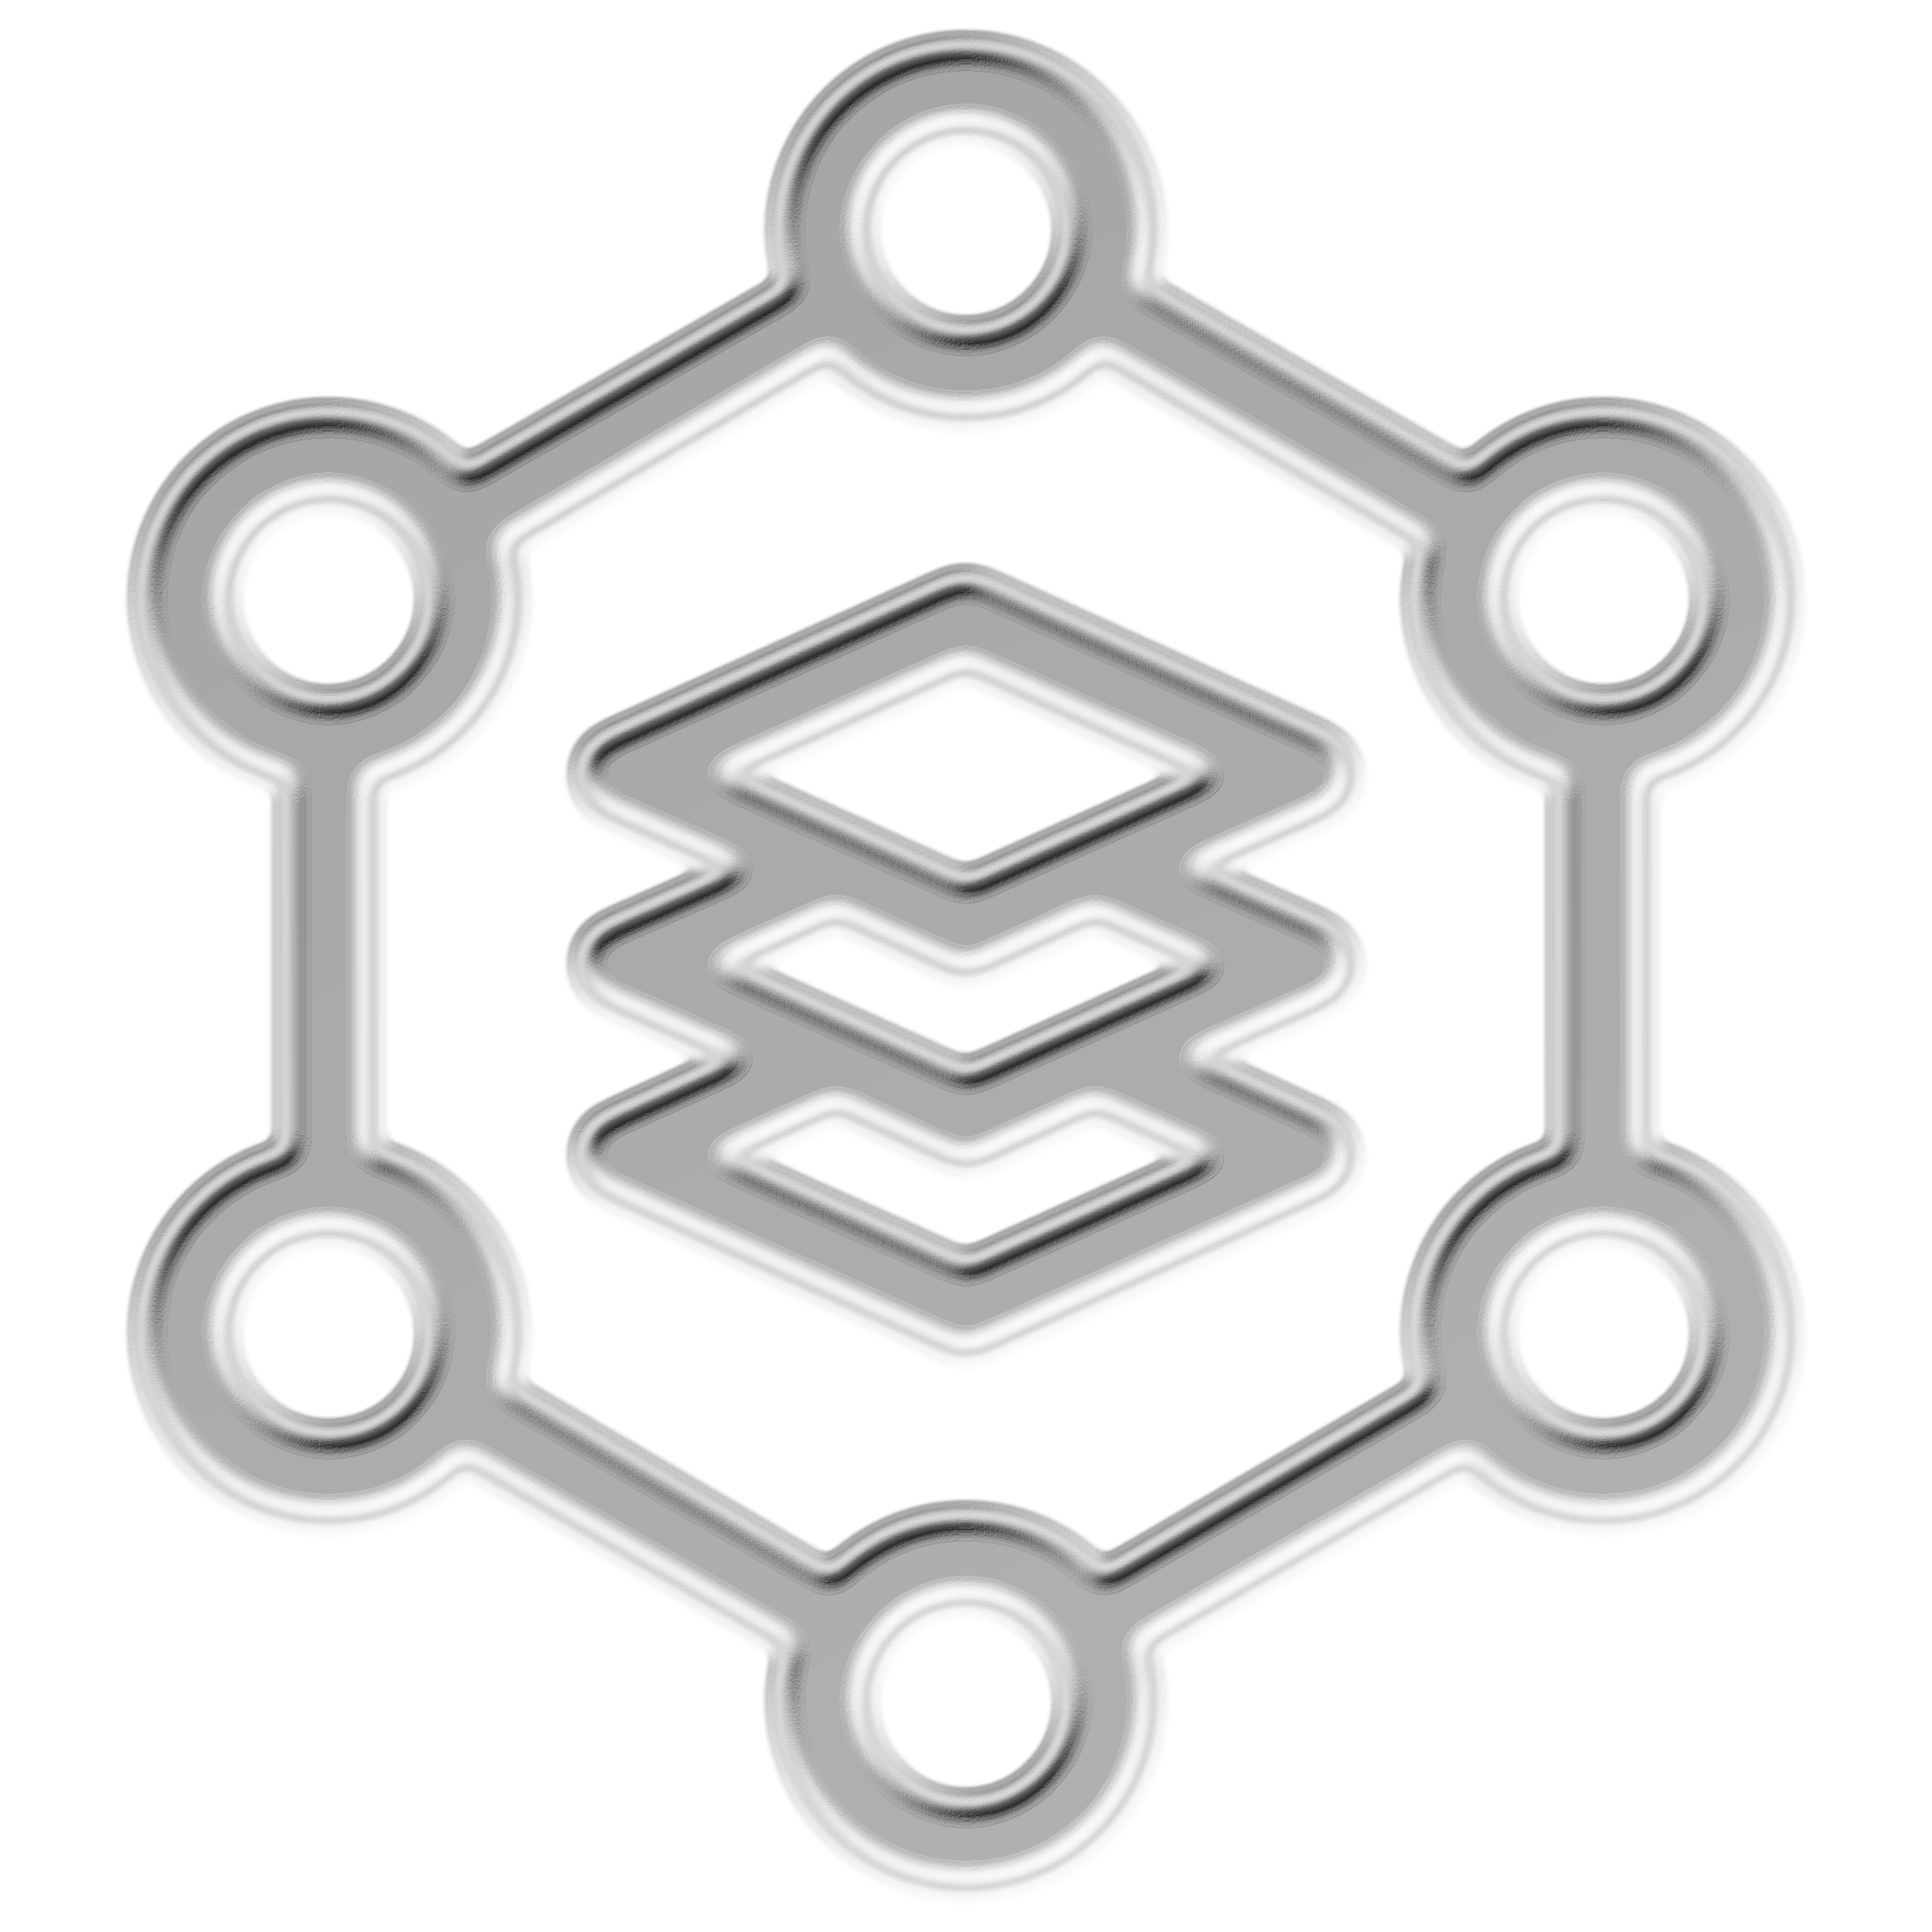
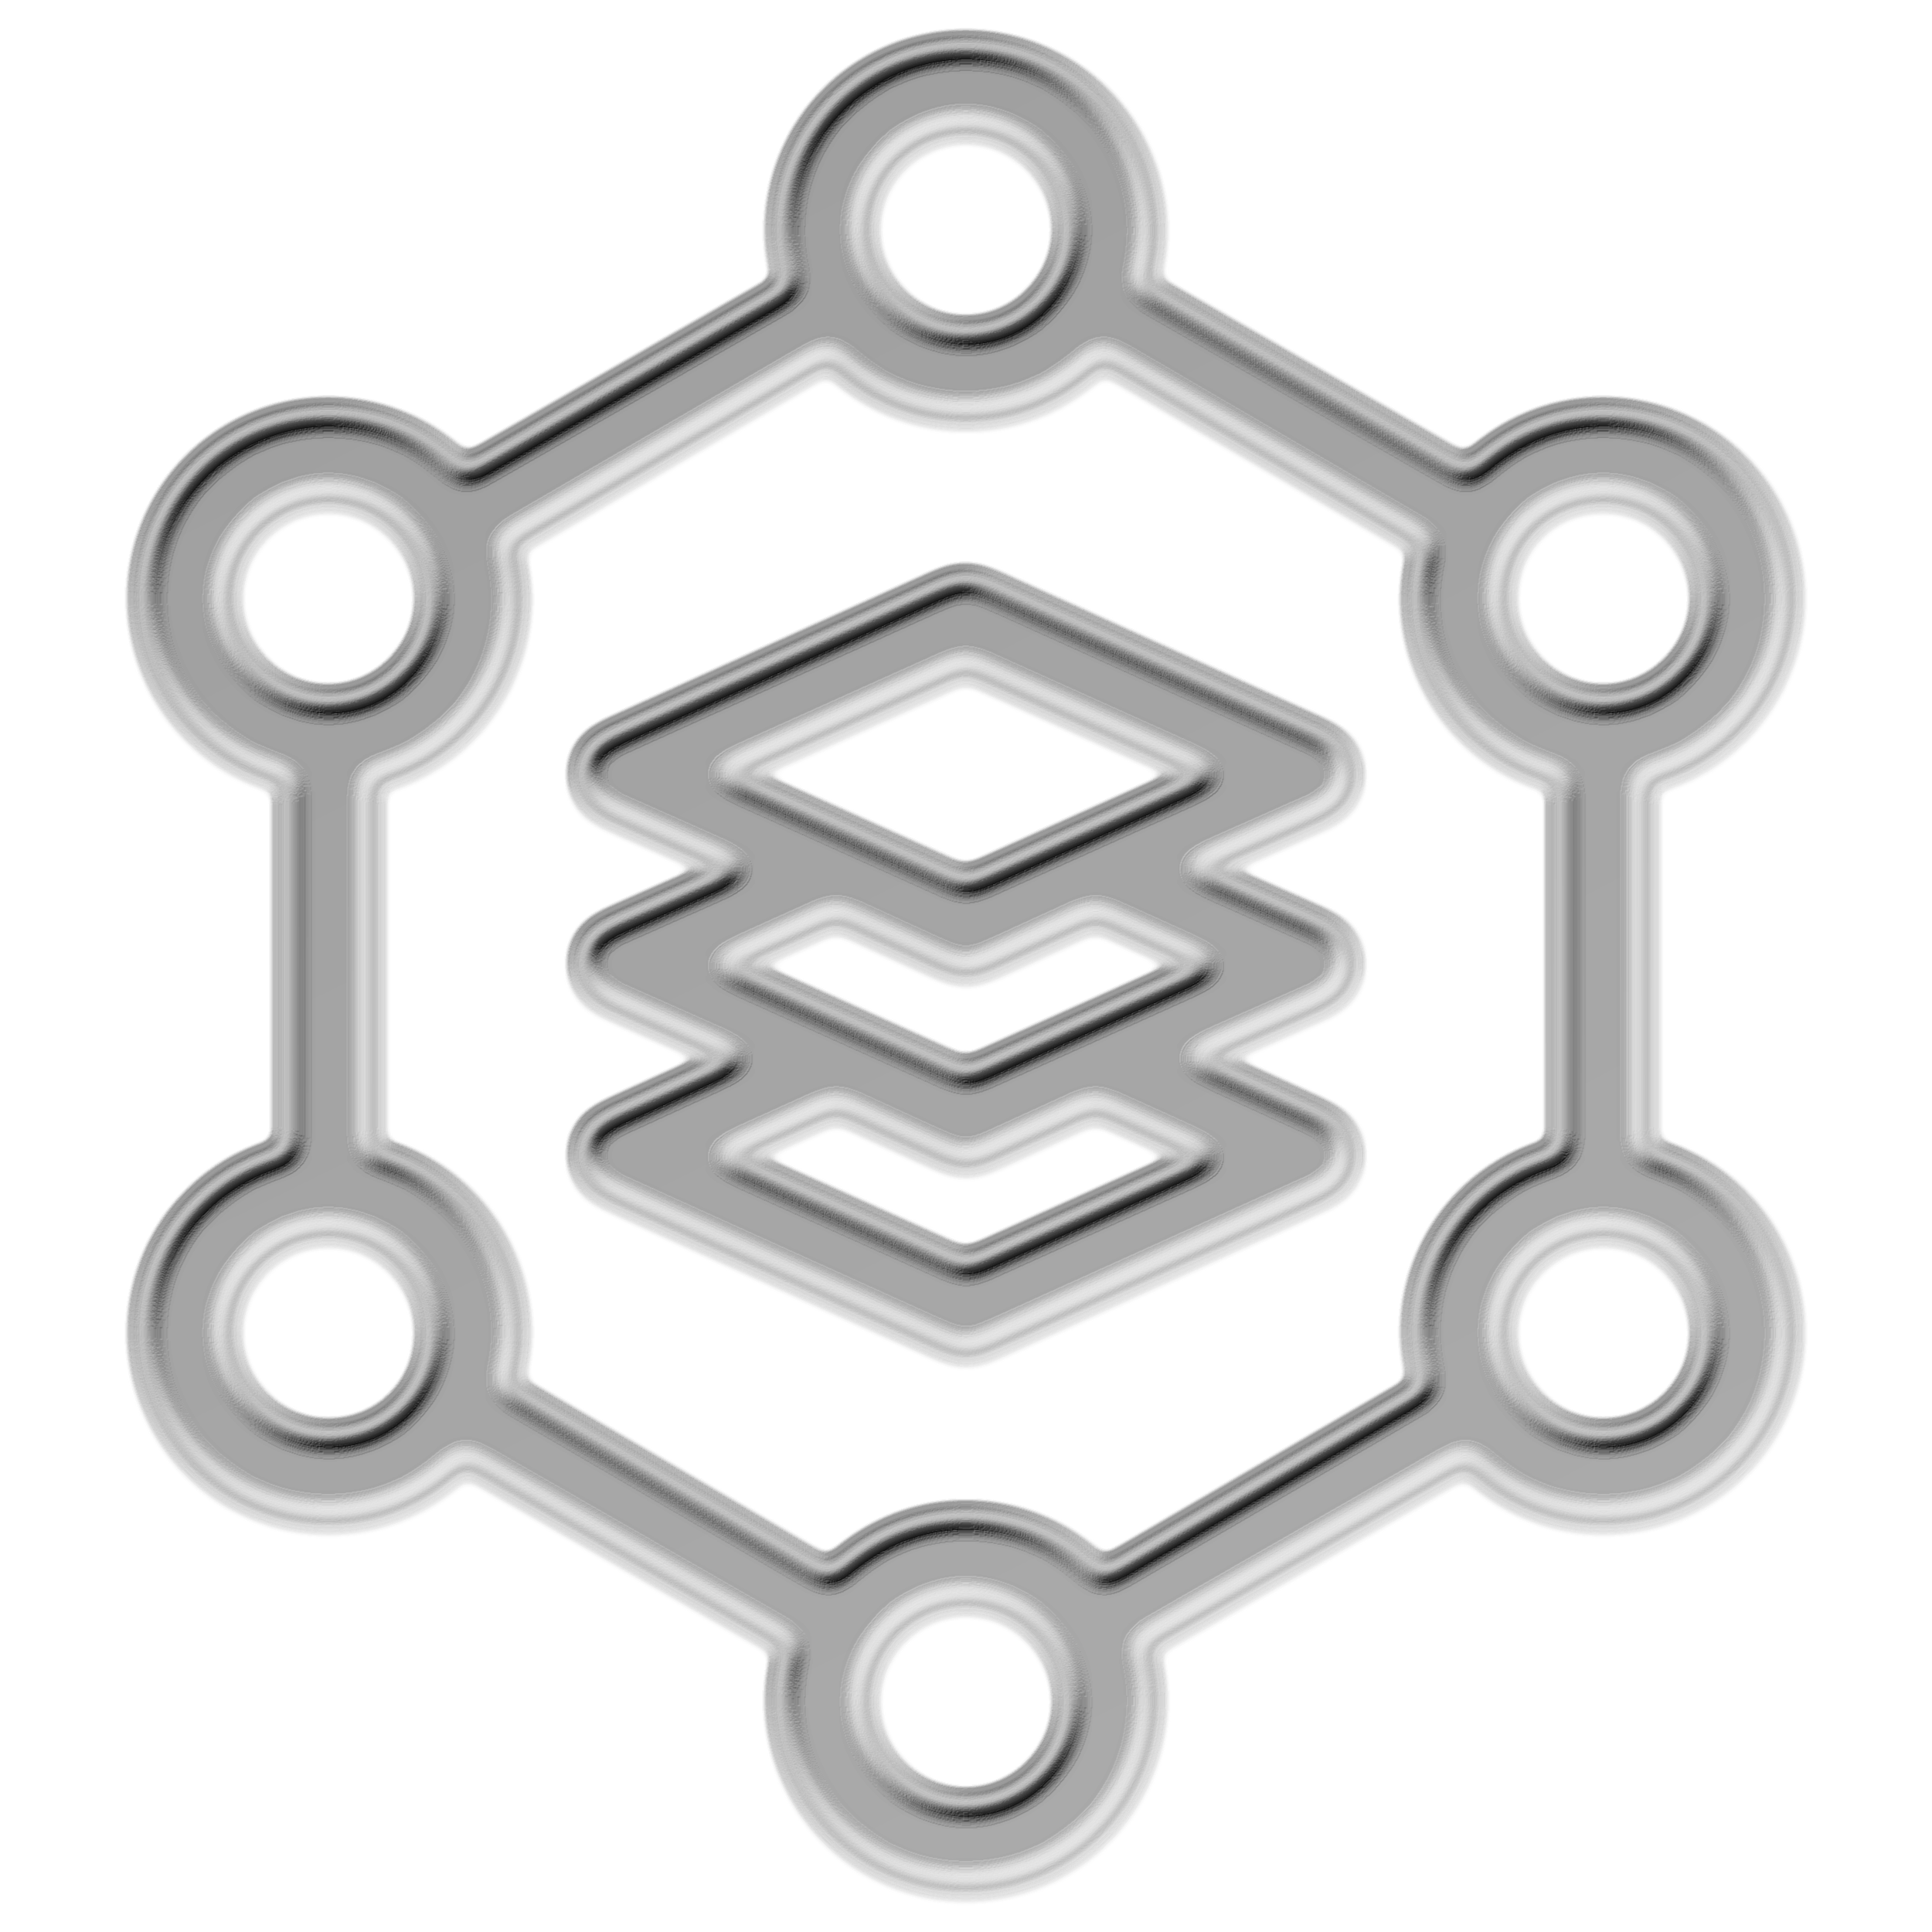
<svg xmlns="http://www.w3.org/2000/svg" width="512pt" height="512pt" version="1.1" viewBox="0 0 512 512" id="svg2">
  <defs id="defs2">
    <filter style="color-interpolation-filters:sRGB;" id="filter49" x="-0.022" y="-0.02" width="1.044" height="1.04">
      <feGaussianBlur result="result1" stdDeviation="3" id="feGaussianBlur44" />
      <feBlend in2="result1" result="result5" mode="multiply" in="result1" id="feBlend44" />
      <feGaussianBlur in="result5" result="result6" stdDeviation="1" id="feGaussianBlur45" />
      <feComposite result="result8" in2="result5" in="result6" operator="xor" id="feComposite45" />
      <feComposite in="result6" result="fbSourceGraphic" operator="xor" in2="result8" id="feComposite46" />
      <feSpecularLighting in="fbSourceGraphic" result="result1" lighting-color="rgb(255,255,255)" surfaceScale="2" specularConstant="2.2" specularExponent="55" id="feSpecularLighting46">
        <fePointLight x="-5000" y="-10000" z="20000" id="fePointLight46" />
      </feSpecularLighting>
      <feComposite in2="fbSourceGraphic" in="result1" result="result2" operator="in" id="feComposite47" />
      <feComposite in="fbSourceGraphic" result="result4" operator="arithmetic" k2="2" k3="1" in2="result2" id="feComposite48" />
      <feComposite in2="result4" in="result4" operator="in" result="result91" id="feComposite49" />
      <feBlend mode="darken" in2="result91" id="feBlend49" result="fbSourceGraphic" />
      <feColorMatrix result="fbSourceGraphicAlpha" in="fbSourceGraphic" values="0 0 0 -1 0 0 0 0 -1 0 0 0 0 -1 0 0 0 0 1 0" id="feColorMatrix4" />
      <feColorMatrix id="feColorMatrix5" type="hueRotate" values="180" result="color1" in="fbSourceGraphic" />
      <feColorMatrix id="feColorMatrix6" values="-1 0 0 0 1 0 -1 0 0 1 0 0 -1 0 1 -0.21 -0.72 -0.07 2 0 " result="color2" />
    </filter>
    <filter style="color-interpolation-filters:sRGB;" id="filter54" x="-0.048" y="-0.047" width="1.095" height="1.095">
      <feGaussianBlur result="result1" stdDeviation="3" id="feGaussianBlur49" />
      <feBlend in2="result1" result="result5" mode="multiply" in="result1" id="feBlend50" />
      <feGaussianBlur in="result5" result="result6" stdDeviation="1" id="feGaussianBlur50" />
      <feComposite result="result8" in2="result5" in="result6" operator="xor" id="feComposite50" />
      <feComposite in="result6" result="fbSourceGraphic" operator="xor" in2="result8" id="feComposite51" />
      <feSpecularLighting in="fbSourceGraphic" result="result1" lighting-color="rgb(255,255,255)" surfaceScale="2" specularConstant="2.2" specularExponent="55" id="feSpecularLighting51">
        <fePointLight x="-5000" y="-10000" z="20000" id="fePointLight51" />
      </feSpecularLighting>
      <feComposite in2="fbSourceGraphic" in="result1" result="result2" operator="in" id="feComposite52" />
      <feComposite in="fbSourceGraphic" result="result4" operator="arithmetic" k2="2" k3="1" in2="result2" id="feComposite53" />
      <feComposite in2="result4" in="result4" operator="in" result="result91" id="feComposite54" />
      <feBlend mode="darken" in2="result91" id="feBlend54" result="fbSourceGraphic" />
      <feColorMatrix result="fbSourceGraphicAlpha" in="fbSourceGraphic" values="0 0 0 -1 0 0 0 0 -1 0 0 0 0 -1 0 0 0 0 1 0" id="feColorMatrix1" />
      <feColorMatrix id="feColorMatrix2" type="hueRotate" values="180" result="color1" in="fbSourceGraphic" />
      <feColorMatrix id="feColorMatrix3" values="-1 0 0 0 1 0 -1 0 0 1 0 0 -1 0 1 -0.21 -0.72 -0.07 2 0 " result="color2" />
    </filter>
  </defs>
-   <path d="m434.69 306.18v-100.35c22.016-4.609 38.398-24.062 38.398-47.105 0-26.625-21.504-48.129-48.129-48.129-14.336 0-26.625 6.144-35.84 15.871l-87.551-50.176c1.535-4.609 2.559-9.727 2.559-14.848 0-26.625-21.504-48.129-48.129-48.129s-48.129 21.504-48.129 48.129c0 5.121 1.023 10.238 2.559 14.848l-87.547 50.18c-8.703-9.727-21.504-15.871-35.84-15.871-26.625 0-48.129 21.504-48.129 48.129 0 23.039 16.383 42.496 38.398 47.105v100.35c-22.016 4.609-38.398 24.062-38.398 47.105 0 26.625 21.504 48.129 48.129 48.129 14.336 0 26.625-6.144 35.84-15.871l87.551 50.176c-1.535 4.609-2.559 9.727-2.559 14.848 0 26.625 21.504 48.129 48.129 48.129s48.129-21.504 48.129-48.129c0-5.121-1.023-10.238-2.559-14.848l87.551-50.184c8.703 9.727 21.504 15.871 35.84 15.871 26.625 0 48.129-21.504 48.129-48.129 0-23.039-16.387-42.492-38.402-47.102zm-9.727-175.62c15.359 0 28.16 12.801 28.16 28.16s-12.801 28.16-28.16 28.16c-15.359 0-28.16-12.801-28.16-28.16 0-15.871 12.289-28.16 28.16-28.16zm-168.96-97.789c15.359 0 28.16 12.801 28.16 28.16 0 15.359-12.801 28.16-28.16 28.16s-28.16-12.801-28.16-28.16c0-15.363 12.801-28.16 28.16-28.16zm-197.12 125.95c0-15.359 12.801-28.16 28.16-28.16 15.359 0 28.16 12.801 28.16 28.16s-12.801 28.16-28.16 28.16c-15.359 0-28.16-12.801-28.16-28.16zm28.16 222.72c-15.359 0-28.16-12.801-28.16-28.16s12.801-28.16 28.16-28.16c15.359 0 28.16 12.801 28.16 28.16 0 15.871-12.289 28.16-28.16 28.16zm168.96 97.789c-15.359 0-28.16-12.801-28.16-28.16 0-15.359 12.801-28.16 28.16-28.16s28.16 12.801 28.16 28.16c0 15.363-12.801 28.16-28.16 28.16zm35.84-60.414c-8.703-9.727-21.504-15.871-35.84-15.871s-26.625 6.144-35.84 15.871l-87.039-50.688c1.535-4.609 2.559-9.727 2.559-14.848 0-23.039-16.383-42.496-38.398-47.105v-100.35c22.016-4.609 38.398-24.062 38.398-47.105 0-5.121-1.023-10.238-2.559-14.848l87.039-50.688c8.703 9.727 21.504 15.871 35.84 15.871s26.625-6.144 35.84-15.871l87.039 50.688c-1.535 4.609-2.559 9.73-2.559 14.848 0 23.039 16.383 42.496 38.398 47.105v100.35c-22.016 4.609-38.398 24.062-38.398 47.105 0 5.121 1.023 10.238 2.559 14.848zm133.12-37.375c-15.359 0-28.16-12.801-28.16-28.16s12.801-28.16 28.16-28.16c15.359 0 28.16 12.801 28.16 28.16 0 15.871-12.801 28.16-28.16 28.16z" id="path1" style="filter:url(#filter49)" />
-   <path d="m356.86 205.31c0-4.098-2.559-7.68-6.144-9.215l-90.625-40.961c-2.559-1.023-5.633-1.023-8.191 0l-90.625 40.961c-3.586 1.535-6.144 5.121-6.144 9.215 0 4.098 2.559 7.68 6.144 9.215l35.84 15.871-35.84 15.871c-3.586 1.535-6.144 5.121-6.144 9.215 0 4.098 2.559 7.68 6.144 9.215l35.84 15.871-35.84 16.383c-3.586 1.535-6.144 5.121-6.144 9.215 0 4.098 2.559 7.68 6.144 9.215l90.625 40.961c1.535 0.512 2.559 1.023 4.098 1.023 1.535 0 3.07-0.512 4.098-1.023l90.625-40.961c3.586-1.535 6.144-5.121 6.144-9.215 0-4.098-2.559-7.68-6.144-9.215l-35.84-16.383 35.84-15.871c3.586-1.535 6.144-5.121 6.144-9.215 0-4.098-2.559-7.68-6.144-9.215l-35.84-15.871 35.84-15.871c3.582-1.535 6.141-5.121 6.141-9.215zm-34.816 101.38-66.047 29.695-66.047-29.695 31.742-14.336 30.207 13.824c1.535 0.512 2.559 1.023 4.098 1.023 1.535 0 3.07-0.512 4.098-1.023l30.207-13.824zm0-50.688-66.047 29.695-66.047-29.695 31.742-14.336 30.207 13.824c1.535 0.512 2.559 1.023 4.098 1.023 1.535 0 3.07-0.512 4.098-1.023l30.207-13.824zm-66.047-20.992-66.047-29.695 66.047-29.695 66.047 29.695z" id="path2" style="filter:url(#filter54)" />
+   <path d="m434.69 306.18v-100.35c22.016-4.609 38.398-24.062 38.398-47.105 0-26.625-21.504-48.129-48.129-48.129-14.336 0-26.625 6.144-35.84 15.871l-87.551-50.176c1.535-4.609 2.559-9.727 2.559-14.848 0-26.625-21.504-48.129-48.129-48.129s-48.129 21.504-48.129 48.129c0 5.121 1.023 10.238 2.559 14.848l-87.547 50.18c-8.703-9.727-21.504-15.871-35.84-15.871-26.625 0-48.129 21.504-48.129 48.129 0 23.039 16.383 42.496 38.398 47.105v100.35c-22.016 4.609-38.398 24.062-38.398 47.105 0 26.625 21.504 48.129 48.129 48.129 14.336 0 26.625-6.144 35.84-15.871l87.551 50.176c-1.535 4.609-2.559 9.727-2.559 14.848 0 26.625 21.504 48.129 48.129 48.129s48.129-21.504 48.129-48.129c0-5.121-1.023-10.238-2.559-14.848l87.551-50.184c8.703 9.727 21.504 15.871 35.84 15.871 26.625 0 48.129-21.504 48.129-48.129 0-23.039-16.387-42.492-38.402-47.102zm-9.727-175.62c15.359 0 28.16 12.801 28.16 28.16s-12.801 28.16-28.16 28.16c-15.359 0-28.16-12.801-28.16-28.16 0-15.871 12.289-28.16 28.16-28.16zm-168.96-97.789c15.359 0 28.16 12.801 28.16 28.16 0 15.359-12.801 28.16-28.16 28.16s-28.16-12.801-28.16-28.16c0-15.363 12.801-28.16 28.16-28.16zm-197.12 125.95c0-15.359 12.801-28.16 28.16-28.16 15.359 0 28.16 12.801 28.16 28.16s-12.801 28.16-28.16 28.16c-15.359 0-28.16-12.801-28.16-28.16zm28.16 222.72c-15.359 0-28.16-12.801-28.16-28.16s12.801-28.16 28.16-28.16c15.359 0 28.16 12.801 28.16 28.16 0 15.871-12.289 28.16-28.16 28.16zm168.96 97.789c-15.359 0-28.16-12.801-28.16-28.16 0-15.359 12.801-28.16 28.16-28.16s28.16 12.801 28.16 28.16c0 15.363-12.801 28.16-28.16 28.16zm35.84-60.414c-8.703-9.727-21.504-15.871-35.84-15.871s-26.625 6.144-35.84 15.871l-87.039-50.688c1.535-4.609 2.559-9.727 2.559-14.848 0-23.039-16.383-42.496-38.398-47.105v-100.35c22.016-4.609 38.398-24.062 38.398-47.105 0-5.121-1.023-10.238-2.559-14.848l87.039-50.688c8.703 9.727 21.504 15.871 35.84 15.871s26.625-6.144 35.84-15.871l87.039 50.688c-1.535 4.609-2.559 9.73-2.559 14.848 0 23.039 16.383 42.496 38.398 47.105v100.35c-22.016 4.609-38.398 24.062-38.398 47.105 0 5.121 1.023 10.238 2.559 14.848zm133.12-37.375c-15.359 0-28.16-12.801-28.16-28.16s12.801-28.16 28.16-28.16c15.359 0 28.16 12.801 28.16 28.16 0 15.871-12.801 28.16-28.16 28.16z" id="path1" style="filter:url(#filter49);fill:#1a1a1a" />
+   <path d="m356.86 205.31c0-4.098-2.559-7.68-6.144-9.215l-90.625-40.961c-2.559-1.023-5.633-1.023-8.191 0l-90.625 40.961c-3.586 1.535-6.144 5.121-6.144 9.215 0 4.098 2.559 7.68 6.144 9.215l35.84 15.871-35.84 15.871c-3.586 1.535-6.144 5.121-6.144 9.215 0 4.098 2.559 7.68 6.144 9.215l35.84 15.871-35.84 16.383c-3.586 1.535-6.144 5.121-6.144 9.215 0 4.098 2.559 7.68 6.144 9.215l90.625 40.961c1.535 0.512 2.559 1.023 4.098 1.023 1.535 0 3.07-0.512 4.098-1.023l90.625-40.961c3.586-1.535 6.144-5.121 6.144-9.215 0-4.098-2.559-7.68-6.144-9.215l-35.84-16.383 35.84-15.871c3.586-1.535 6.144-5.121 6.144-9.215 0-4.098-2.559-7.68-6.144-9.215l-35.84-15.871 35.84-15.871c3.582-1.535 6.141-5.121 6.141-9.215zm-34.816 101.38-66.047 29.695-66.047-29.695 31.742-14.336 30.207 13.824c1.535 0.512 2.559 1.023 4.098 1.023 1.535 0 3.07-0.512 4.098-1.023l30.207-13.824zm0-50.688-66.047 29.695-66.047-29.695 31.742-14.336 30.207 13.824c1.535 0.512 2.559 1.023 4.098 1.023 1.535 0 3.07-0.512 4.098-1.023l30.207-13.824zm-66.047-20.992-66.047-29.695 66.047-29.695 66.047 29.695z" id="path2" style="filter:url(#filter54);fill:#1a1a1a" />
</svg>
